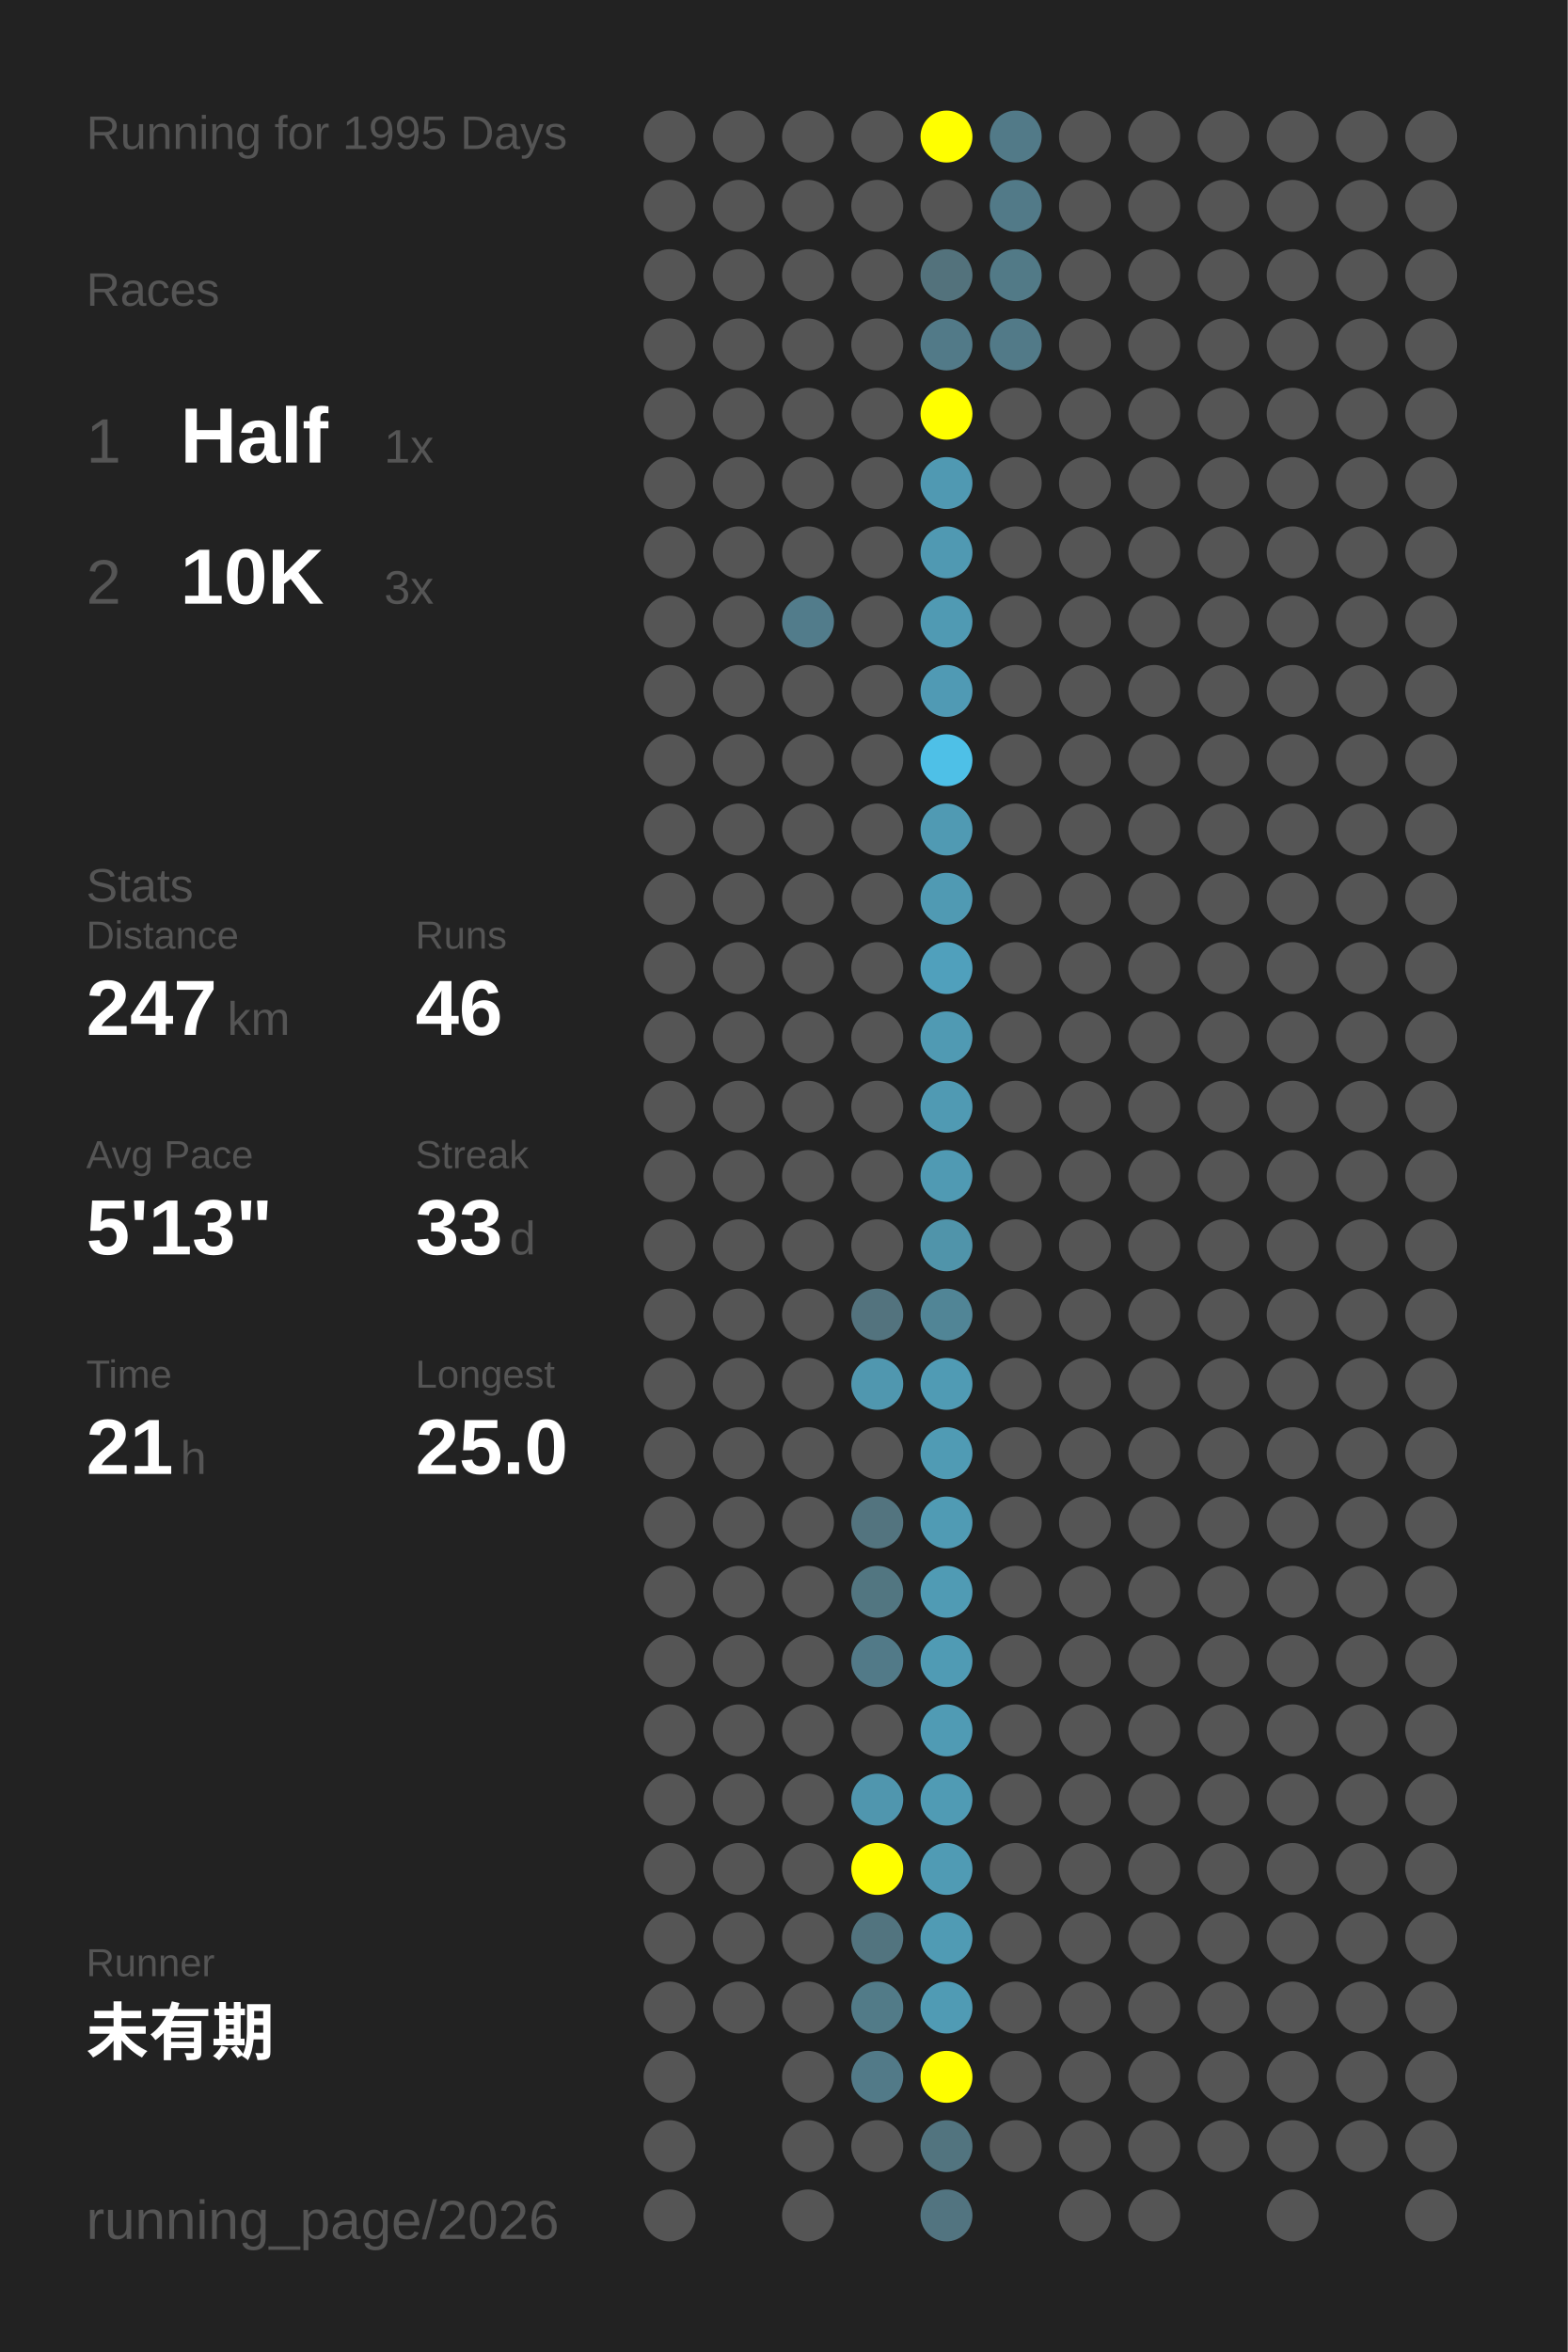
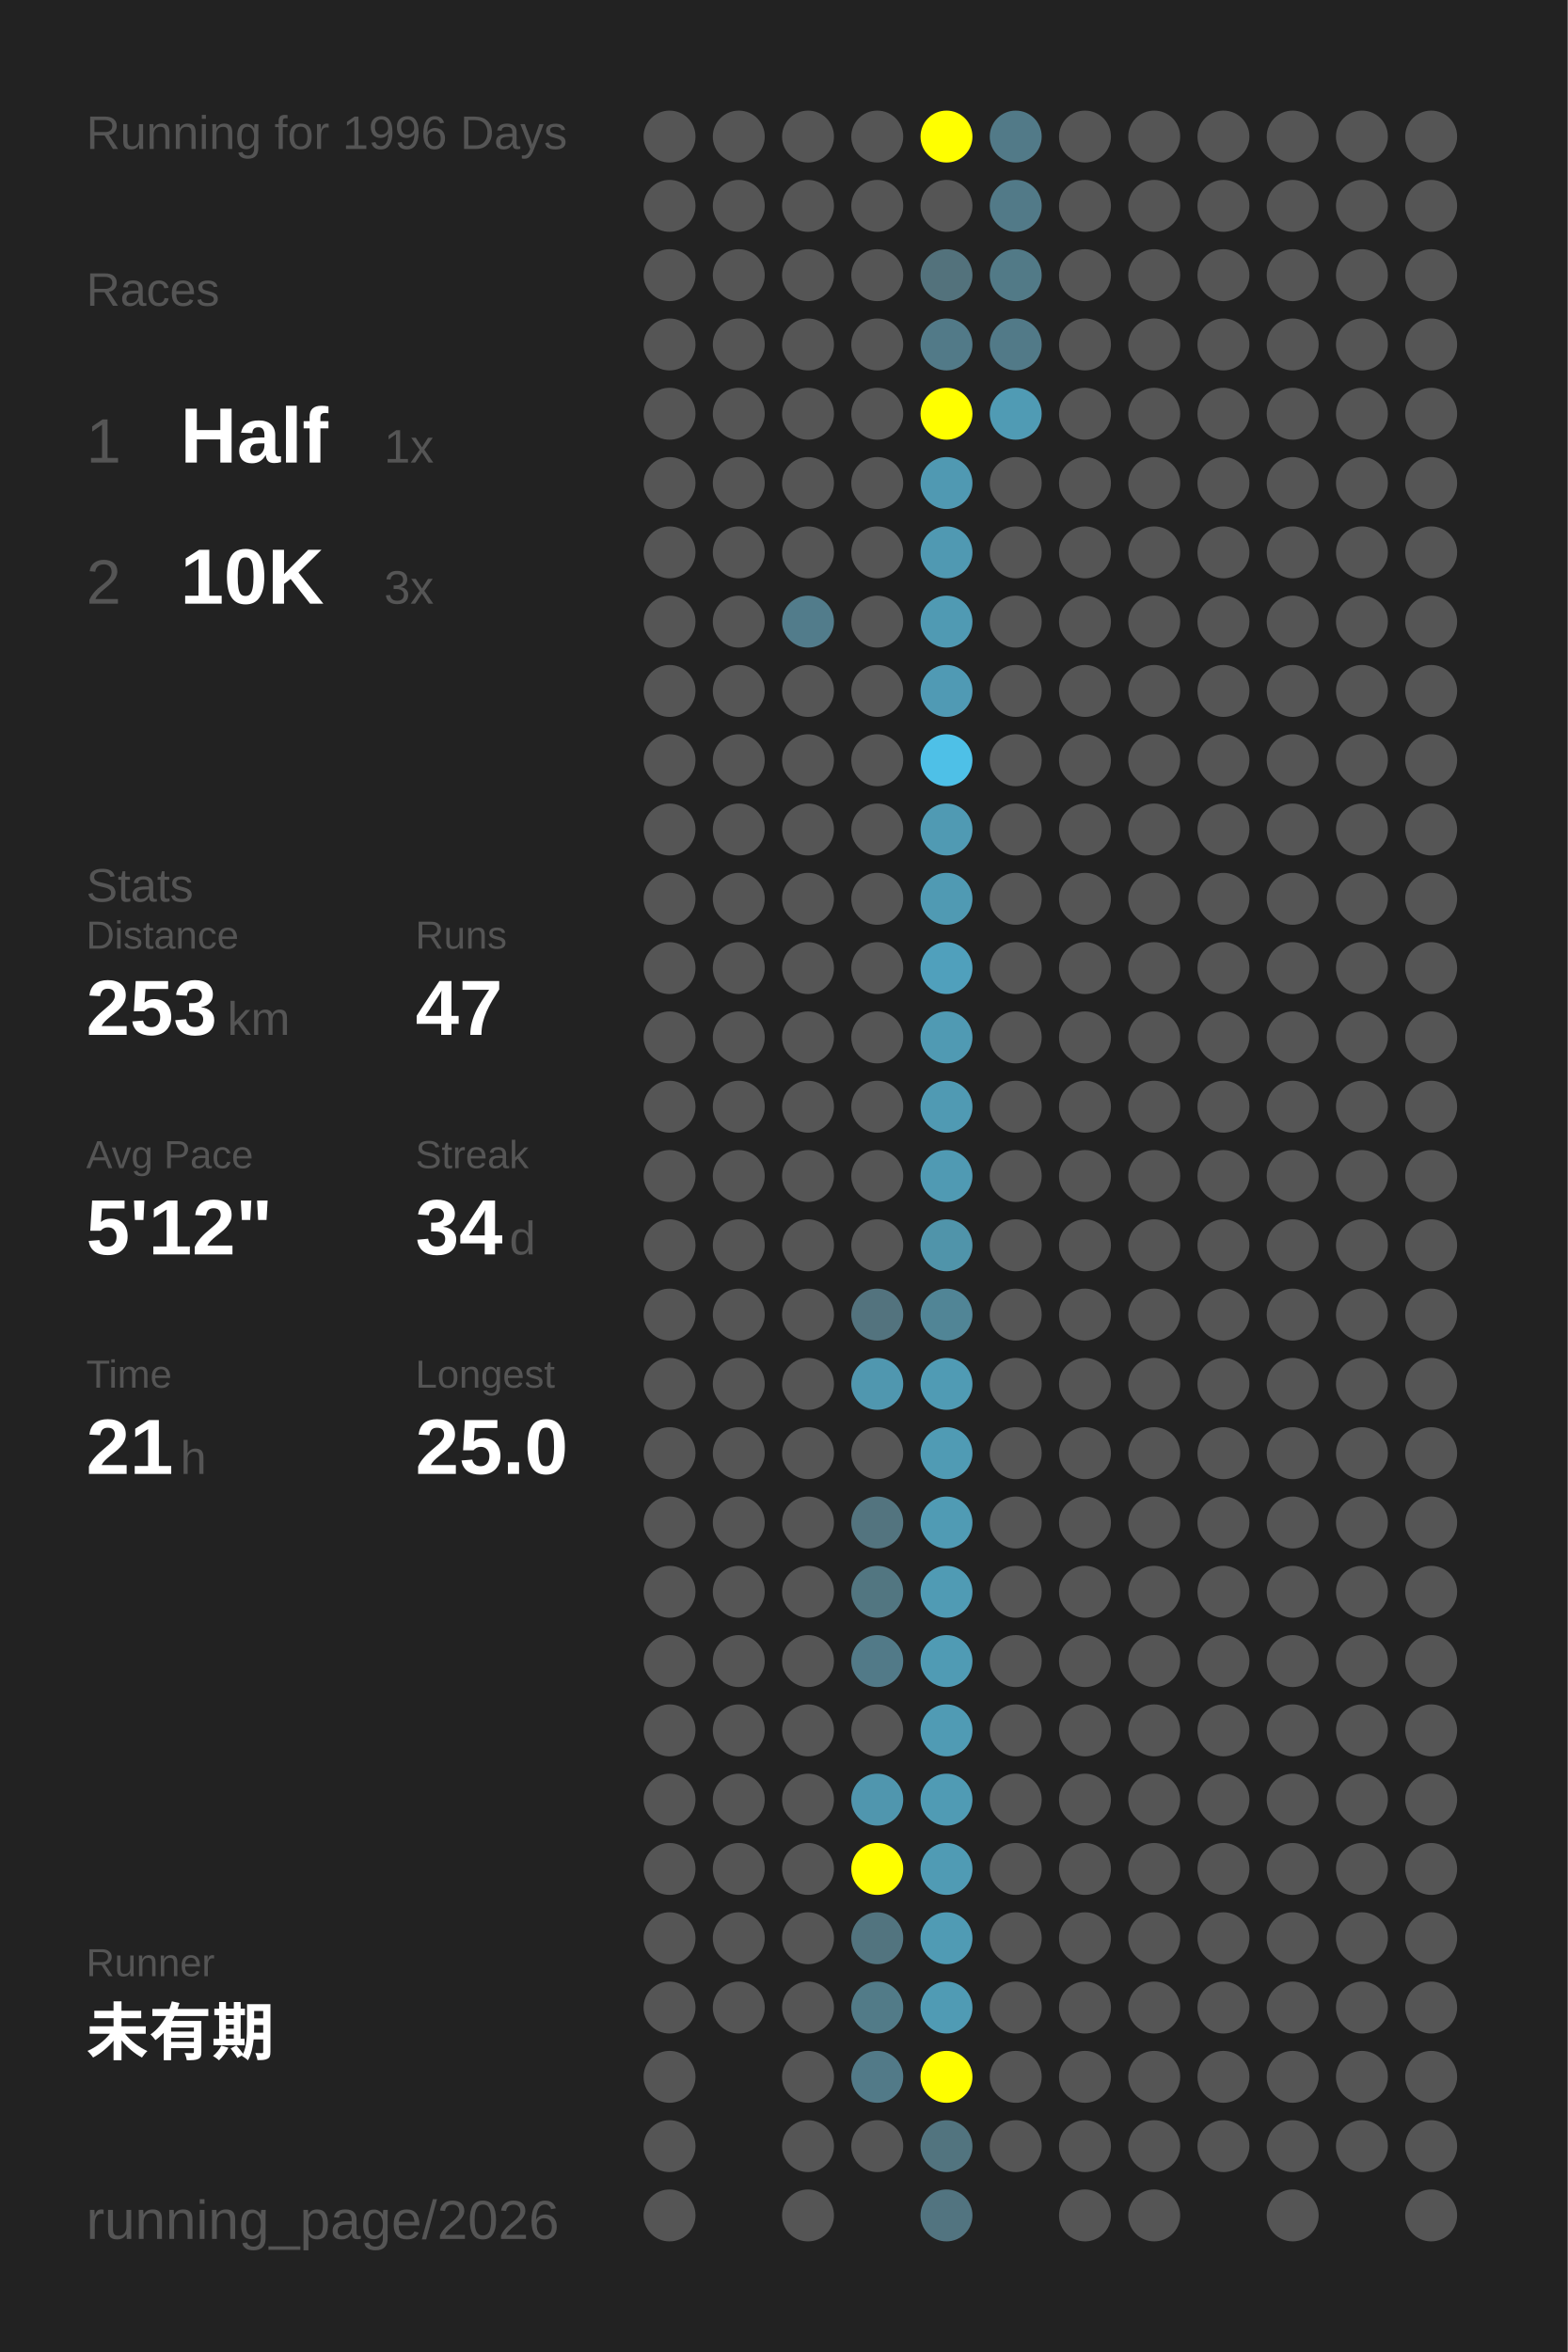
<svg xmlns="http://www.w3.org/2000/svg" baseProfile="full" height="300mm" version="1.1" viewBox="0,0,200,300" width="200mm">
  <defs />
  <rect fill="#222222" height="300" width="200" x="0" y="0" />
-   <text fill="#555555" style="font-size:6px; font-family:Arial;" x="11" y="19">Running for 1995 Days</text>
+   <text fill="#555555" style="font-size:6px; font-family:Arial;" x="11" y="19">Running for 1996 Days</text>
  <text fill="#555555" style="font-size:6px; font-family:Arial;" x="11" y="39">Races</text>
  <text fill="#555555" style="font-size:8px; font-family:Arial;" x="11" y="59">1</text>
  <text fill="#FFFFFF" style="font-size:10px; font-family:Arial; font-weight:bold;" x="23" y="59">Half</text>
  <text fill="#555555" style="font-size:6px; font-family:Arial;" x="49" y="59">1x</text>
  <text fill="#555555" style="font-size:8px; font-family:Arial;" x="11" y="77">2</text>
  <text fill="#FFFFFF" style="font-size:10px; font-family:Arial; font-weight:bold;" x="23" y="77">10K</text>
  <text fill="#555555" style="font-size:6px; font-family:Arial;" x="49" y="77">3x</text>
  <text fill="#555555" style="font-size:6px; font-family:Arial;" x="11" y="115">Stats</text>
  <text fill="#555555" style="font-size:5px; font-family:Arial;" x="11" y="121">Distance</text>
-   <text fill="#FFFFFF" style="font-size:10px; font-family:Arial; font-weight:bold;" x="11" y="132">247</text>
+   <text fill="#FFFFFF" style="font-size:10px; font-family:Arial; font-weight:bold;" x="11" y="132">253</text>
  <text fill="#555555" style="font-size:6px; font-family:Arial;" x="29" y="132">km</text>
  <text fill="#555555" style="font-size:5px; font-family:Arial;" x="53" y="121">Runs</text>
-   <text fill="#FFFFFF" style="font-size:10px; font-family:Arial; font-weight:bold;" x="53" y="132">46</text>
+   <text fill="#FFFFFF" style="font-size:10px; font-family:Arial; font-weight:bold;" x="53" y="132">47</text>
  <text fill="#555555" style="font-size:5px; font-family:Arial;" x="11" y="149">Avg Pace</text>
-   <text fill="#FFFFFF" style="font-size:10px; font-family:Arial; font-weight:bold;" x="11" y="160">5'13"</text>
+   <text fill="#FFFFFF" style="font-size:10px; font-family:Arial; font-weight:bold;" x="11" y="160">5'12"</text>
  <text fill="#555555" style="font-size:5px; font-family:Arial;" x="53" y="149">Streak</text>
-   <text fill="#FFFFFF" style="font-size:10px; font-family:Arial; font-weight:bold;" x="53" y="160">33</text>
+   <text fill="#FFFFFF" style="font-size:10px; font-family:Arial; font-weight:bold;" x="53" y="160">34</text>
  <text fill="#555555" style="font-size:6px; font-family:Arial;" x="65" y="160">d</text>
  <text fill="#555555" style="font-size:5px; font-family:Arial;" x="11" y="177">Time</text>
  <text fill="#FFFFFF" style="font-size:10px; font-family:Arial; font-weight:bold;" x="11" y="188">21</text>
  <text fill="#555555" style="font-size:6px; font-family:Arial;" x="23" y="188">h</text>
  <text fill="#555555" style="font-size:5px; font-family:Arial;" x="53" y="177">Longest</text>
  <text fill="#FFFFFF" style="font-size:10px; font-family:Arial; font-weight:bold;" x="53" y="188">25.0</text>
  <text fill="#555555" style="font-size:5px; font-family:Arial;" x="11" y="252.065">Runner</text>
  <text fill="#FFFFFF" style="font-size:8px; font-family:Arial; font-weight:bold;" x="11" y="262.065">未有期</text>
  <text fill="#555555" style="font-size:7px; font-family:Arial;" x="11" y="285.581">running_page/2026</text>
  <circle cx="85.417" cy="17.419" fill="#555555" r="3.312" />
  <circle cx="85.417" cy="26.258" fill="#555555" r="3.312" />
  <circle cx="85.417" cy="35.097" fill="#555555" r="3.312" />
  <circle cx="85.417" cy="43.935" fill="#555555" r="3.312" />
  <circle cx="85.417" cy="52.774" fill="#555555" r="3.312" />
  <circle cx="85.417" cy="61.613" fill="#555555" r="3.312" />
  <circle cx="85.417" cy="70.452" fill="#555555" r="3.312" />
  <circle cx="85.417" cy="79.29" fill="#555555" r="3.312" />
  <circle cx="85.417" cy="88.129" fill="#555555" r="3.312" />
  <circle cx="85.417" cy="96.968" fill="#555555" r="3.312" />
  <circle cx="85.417" cy="105.806" fill="#555555" r="3.312" />
  <circle cx="85.417" cy="114.645" fill="#555555" r="3.312" />
  <circle cx="85.417" cy="123.484" fill="#555555" r="3.312" />
  <circle cx="85.417" cy="132.323" fill="#555555" r="3.312" />
  <circle cx="85.417" cy="141.161" fill="#555555" r="3.312" />
  <circle cx="85.417" cy="150" fill="#555555" r="3.312" />
  <circle cx="85.417" cy="158.839" fill="#555555" r="3.312" />
  <circle cx="85.417" cy="167.677" fill="#555555" r="3.312" />
  <circle cx="85.417" cy="176.516" fill="#555555" r="3.312" />
  <circle cx="85.417" cy="185.355" fill="#555555" r="3.312" />
  <circle cx="85.417" cy="194.194" fill="#555555" r="3.312" />
  <circle cx="85.417" cy="203.032" fill="#555555" r="3.312" />
  <circle cx="85.417" cy="211.871" fill="#555555" r="3.312" />
  <circle cx="85.417" cy="220.71" fill="#555555" r="3.312" />
  <circle cx="85.417" cy="229.548" fill="#555555" r="3.312" />
  <circle cx="85.417" cy="238.387" fill="#555555" r="3.312" />
  <circle cx="85.417" cy="247.226" fill="#555555" r="3.312" />
  <circle cx="85.417" cy="256.065" fill="#555555" r="3.312" />
  <circle cx="85.417" cy="264.903" fill="#555555" r="3.312" />
  <circle cx="85.417" cy="273.742" fill="#555555" r="3.312" />
  <circle cx="85.417" cy="282.581" fill="#555555" r="3.312" />
  <circle cx="94.25" cy="17.419" fill="#555555" r="3.312" />
  <circle cx="94.25" cy="26.258" fill="#555555" r="3.312" />
  <circle cx="94.25" cy="35.097" fill="#555555" r="3.312" />
  <circle cx="94.25" cy="43.935" fill="#555555" r="3.312" />
  <circle cx="94.25" cy="52.774" fill="#555555" r="3.312" />
  <circle cx="94.25" cy="61.613" fill="#555555" r="3.312" />
  <circle cx="94.25" cy="70.452" fill="#555555" r="3.312" />
  <circle cx="94.25" cy="79.29" fill="#555555" r="3.312" />
  <circle cx="94.25" cy="88.129" fill="#555555" r="3.312" />
  <circle cx="94.25" cy="96.968" fill="#555555" r="3.312" />
  <circle cx="94.25" cy="105.806" fill="#555555" r="3.312" />
  <circle cx="94.25" cy="114.645" fill="#555555" r="3.312" />
  <circle cx="94.25" cy="123.484" fill="#555555" r="3.312" />
  <circle cx="94.25" cy="132.323" fill="#555555" r="3.312" />
  <circle cx="94.25" cy="141.161" fill="#555555" r="3.312" />
  <circle cx="94.25" cy="150" fill="#555555" r="3.312" />
  <circle cx="94.25" cy="158.839" fill="#555555" r="3.312" />
  <circle cx="94.25" cy="167.677" fill="#555555" r="3.312" />
  <circle cx="94.25" cy="176.516" fill="#555555" r="3.312" />
  <circle cx="94.25" cy="185.355" fill="#555555" r="3.312" />
  <circle cx="94.25" cy="194.194" fill="#555555" r="3.312" />
  <circle cx="94.25" cy="203.032" fill="#555555" r="3.312" />
  <circle cx="94.25" cy="211.871" fill="#555555" r="3.312" />
  <circle cx="94.25" cy="220.71" fill="#555555" r="3.312" />
  <circle cx="94.25" cy="229.548" fill="#555555" r="3.312" />
  <circle cx="94.25" cy="238.387" fill="#555555" r="3.312" />
  <circle cx="94.25" cy="247.226" fill="#555555" r="3.312" />
  <circle cx="94.25" cy="256.065" fill="#555555" r="3.312" />
  <circle cx="103.083" cy="17.419" fill="#555555" r="3.312" />
  <circle cx="103.083" cy="26.258" fill="#555555" r="3.312" />
  <circle cx="103.083" cy="35.097" fill="#555555" r="3.312" />
  <circle cx="103.083" cy="43.935" fill="#555555" r="3.312" />
  <circle cx="103.083" cy="52.774" fill="#555555" r="3.312" />
  <circle cx="103.083" cy="61.613" fill="#555555" r="3.312" />
  <circle cx="103.083" cy="70.452" fill="#555555" r="3.312" />
  <circle cx="103.083" cy="79.29" fill="#527c8b" r="3.312" />
  <circle cx="103.083" cy="88.129" fill="#555555" r="3.312" />
  <circle cx="103.083" cy="96.968" fill="#555555" r="3.312" />
  <circle cx="103.083" cy="105.806" fill="#555555" r="3.312" />
  <circle cx="103.083" cy="114.645" fill="#555555" r="3.312" />
  <circle cx="103.083" cy="123.484" fill="#555555" r="3.312" />
  <circle cx="103.083" cy="132.323" fill="#555555" r="3.312" />
  <circle cx="103.083" cy="141.161" fill="#555555" r="3.312" />
  <circle cx="103.083" cy="150" fill="#555555" r="3.312" />
  <circle cx="103.083" cy="158.839" fill="#555555" r="3.312" />
  <circle cx="103.083" cy="167.677" fill="#555555" r="3.312" />
  <circle cx="103.083" cy="176.516" fill="#555555" r="3.312" />
  <circle cx="103.083" cy="185.355" fill="#555555" r="3.312" />
  <circle cx="103.083" cy="194.194" fill="#555555" r="3.312" />
  <circle cx="103.083" cy="203.032" fill="#555555" r="3.312" />
  <circle cx="103.083" cy="211.871" fill="#555555" r="3.312" />
  <circle cx="103.083" cy="220.71" fill="#555555" r="3.312" />
  <circle cx="103.083" cy="229.548" fill="#555555" r="3.312" />
  <circle cx="103.083" cy="238.387" fill="#555555" r="3.312" />
  <circle cx="103.083" cy="247.226" fill="#555555" r="3.312" />
  <circle cx="103.083" cy="256.065" fill="#555555" r="3.312" />
  <circle cx="103.083" cy="264.903" fill="#555555" r="3.312" />
  <circle cx="103.083" cy="273.742" fill="#555555" r="3.312" />
  <circle cx="103.083" cy="282.581" fill="#555555" r="3.312" />
  <circle cx="111.917" cy="17.419" fill="#555555" r="3.312" />
  <circle cx="111.917" cy="26.258" fill="#555555" r="3.312" />
  <circle cx="111.917" cy="35.097" fill="#555555" r="3.312" />
  <circle cx="111.917" cy="43.935" fill="#555555" r="3.312" />
  <circle cx="111.917" cy="52.774" fill="#555555" r="3.312" />
  <circle cx="111.917" cy="61.613" fill="#555555" r="3.312" />
  <circle cx="111.917" cy="70.452" fill="#555555" r="3.312" />
  <circle cx="111.917" cy="79.29" fill="#555555" r="3.312" />
  <circle cx="111.917" cy="88.129" fill="#555555" r="3.312" />
  <circle cx="111.917" cy="96.968" fill="#555555" r="3.312" />
  <circle cx="111.917" cy="105.806" fill="#555555" r="3.312" />
  <circle cx="111.917" cy="114.645" fill="#555555" r="3.312" />
  <circle cx="111.917" cy="123.484" fill="#555555" r="3.312" />
  <circle cx="111.917" cy="132.323" fill="#555555" r="3.312" />
  <circle cx="111.917" cy="141.161" fill="#555555" r="3.312" />
  <circle cx="111.917" cy="150" fill="#555555" r="3.312" />
  <circle cx="111.917" cy="158.839" fill="#555555" r="3.312" />
  <circle cx="111.917" cy="167.677" fill="#53737e" r="3.312" />
  <circle cx="111.917" cy="176.516" fill="#5097af" r="3.312" />
  <circle cx="111.917" cy="185.355" fill="#555555" r="3.312" />
  <circle cx="111.917" cy="194.194" fill="#53747f" r="3.312" />
  <circle cx="111.917" cy="203.032" fill="#527681" r="3.312" />
  <circle cx="111.917" cy="211.871" fill="#527a88" r="3.312" />
  <circle cx="111.917" cy="220.71" fill="#555555" r="3.312" />
  <circle cx="111.917" cy="229.548" fill="#5096ae" r="3.312" />
  <circle cx="111.917" cy="238.387" fill="#FFFF00" r="3.312" />
  <circle cx="111.917" cy="247.226" fill="#52747f" r="3.312" />
  <circle cx="111.917" cy="256.065" fill="#527b88" r="3.312" />
  <circle cx="111.917" cy="264.903" fill="#527a88" r="3.312" />
  <circle cx="111.917" cy="273.742" fill="#555555" r="3.312" />
  <circle cx="120.75" cy="17.419" fill="#FFFF00" r="3.312" />
  <circle cx="120.75" cy="26.258" fill="#555555" r="3.312" />
  <circle cx="120.75" cy="35.097" fill="#53727c" r="3.312" />
  <circle cx="120.75" cy="43.935" fill="#527a88" r="3.312" />
  <circle cx="120.75" cy="52.774" fill="#FFFF00" r="3.312" />
  <circle cx="120.75" cy="61.613" fill="#5099b2" r="3.312" />
  <circle cx="120.75" cy="70.452" fill="#5099b2" r="3.312" />
  <circle cx="120.75" cy="79.29" fill="#509ab3" r="3.312" />
  <circle cx="120.75" cy="88.129" fill="#509ab4" r="3.312" />
  <circle cx="120.75" cy="96.968" fill="#4ec0e7" r="3.312" />
  <circle cx="120.75" cy="105.806" fill="#509ab3" r="3.312" />
  <circle cx="120.75" cy="114.645" fill="#509ab3" r="3.312" />
  <circle cx="120.75" cy="123.484" fill="#50a0bc" r="3.312" />
  <circle cx="120.75" cy="132.323" fill="#509ab3" r="3.312" />
  <circle cx="120.75" cy="141.161" fill="#509ab3" r="3.312" />
  <circle cx="120.75" cy="150" fill="#509ab3" r="3.312" />
  <circle cx="120.75" cy="158.839" fill="#5094aa" r="3.312" />
  <circle cx="120.75" cy="167.677" fill="#518596" r="3.312" />
  <circle cx="120.75" cy="176.516" fill="#509bb4" r="3.312" />
  <circle cx="120.75" cy="185.355" fill="#509bb4" r="3.312" />
  <circle cx="120.75" cy="194.194" fill="#509bb4" r="3.312" />
  <circle cx="120.75" cy="203.032" fill="#509bb4" r="3.312" />
  <circle cx="120.75" cy="211.871" fill="#509bb4" r="3.312" />
  <circle cx="120.75" cy="220.71" fill="#509bb4" r="3.312" />
  <circle cx="120.75" cy="229.548" fill="#509bb4" r="3.312" />
  <circle cx="120.75" cy="238.387" fill="#509bb4" r="3.312" />
  <circle cx="120.75" cy="247.226" fill="#509bb4" r="3.312" />
  <circle cx="120.75" cy="256.065" fill="#509bb4" r="3.312" />
  <circle cx="120.75" cy="264.903" fill="#FFFF00" r="3.312" />
  <circle cx="120.75" cy="273.742" fill="#52747f" r="3.312" />
  <circle cx="120.75" cy="282.581" fill="#527480" r="3.312" />
  <circle cx="129.583" cy="17.419" fill="#527a88" r="3.312" />
  <circle cx="129.583" cy="26.258" fill="#527a88" r="3.312" />
  <circle cx="129.583" cy="35.097" fill="#527a87" r="3.312" />
  <circle cx="129.583" cy="43.935" fill="#527a88" r="3.312" />
-   <circle cx="129.583" cy="52.774" fill="#555555" r="3.312" />
+   <circle cx="129.583" cy="52.774" fill="#509bb4" r="3.312" />
  <circle cx="129.583" cy="61.613" fill="#555555" r="3.312" />
  <circle cx="129.583" cy="70.452" fill="#555555" r="3.312" />
  <circle cx="129.583" cy="79.29" fill="#555555" r="3.312" />
  <circle cx="129.583" cy="88.129" fill="#555555" r="3.312" />
  <circle cx="129.583" cy="96.968" fill="#555555" r="3.312" />
  <circle cx="129.583" cy="105.806" fill="#555555" r="3.312" />
  <circle cx="129.583" cy="114.645" fill="#555555" r="3.312" />
  <circle cx="129.583" cy="123.484" fill="#555555" r="3.312" />
  <circle cx="129.583" cy="132.323" fill="#555555" r="3.312" />
  <circle cx="129.583" cy="141.161" fill="#555555" r="3.312" />
  <circle cx="129.583" cy="150" fill="#555555" r="3.312" />
  <circle cx="129.583" cy="158.839" fill="#555555" r="3.312" />
  <circle cx="129.583" cy="167.677" fill="#555555" r="3.312" />
  <circle cx="129.583" cy="176.516" fill="#555555" r="3.312" />
  <circle cx="129.583" cy="185.355" fill="#555555" r="3.312" />
  <circle cx="129.583" cy="194.194" fill="#555555" r="3.312" />
  <circle cx="129.583" cy="203.032" fill="#555555" r="3.312" />
  <circle cx="129.583" cy="211.871" fill="#555555" r="3.312" />
  <circle cx="129.583" cy="220.71" fill="#555555" r="3.312" />
  <circle cx="129.583" cy="229.548" fill="#555555" r="3.312" />
  <circle cx="129.583" cy="238.387" fill="#555555" r="3.312" />
  <circle cx="129.583" cy="247.226" fill="#555555" r="3.312" />
  <circle cx="129.583" cy="256.065" fill="#555555" r="3.312" />
  <circle cx="129.583" cy="264.903" fill="#555555" r="3.312" />
  <circle cx="129.583" cy="273.742" fill="#555555" r="3.312" />
  <circle cx="138.417" cy="17.419" fill="#555555" r="3.312" />
  <circle cx="138.417" cy="26.258" fill="#555555" r="3.312" />
  <circle cx="138.417" cy="35.097" fill="#555555" r="3.312" />
  <circle cx="138.417" cy="43.935" fill="#555555" r="3.312" />
  <circle cx="138.417" cy="52.774" fill="#555555" r="3.312" />
  <circle cx="138.417" cy="61.613" fill="#555555" r="3.312" />
  <circle cx="138.417" cy="70.452" fill="#555555" r="3.312" />
  <circle cx="138.417" cy="79.29" fill="#555555" r="3.312" />
  <circle cx="138.417" cy="88.129" fill="#555555" r="3.312" />
  <circle cx="138.417" cy="96.968" fill="#555555" r="3.312" />
  <circle cx="138.417" cy="105.806" fill="#555555" r="3.312" />
  <circle cx="138.417" cy="114.645" fill="#555555" r="3.312" />
  <circle cx="138.417" cy="123.484" fill="#555555" r="3.312" />
  <circle cx="138.417" cy="132.323" fill="#555555" r="3.312" />
  <circle cx="138.417" cy="141.161" fill="#555555" r="3.312" />
  <circle cx="138.417" cy="150" fill="#555555" r="3.312" />
  <circle cx="138.417" cy="158.839" fill="#555555" r="3.312" />
  <circle cx="138.417" cy="167.677" fill="#555555" r="3.312" />
  <circle cx="138.417" cy="176.516" fill="#555555" r="3.312" />
  <circle cx="138.417" cy="185.355" fill="#555555" r="3.312" />
  <circle cx="138.417" cy="194.194" fill="#555555" r="3.312" />
  <circle cx="138.417" cy="203.032" fill="#555555" r="3.312" />
  <circle cx="138.417" cy="211.871" fill="#555555" r="3.312" />
  <circle cx="138.417" cy="220.71" fill="#555555" r="3.312" />
  <circle cx="138.417" cy="229.548" fill="#555555" r="3.312" />
  <circle cx="138.417" cy="238.387" fill="#555555" r="3.312" />
  <circle cx="138.417" cy="247.226" fill="#555555" r="3.312" />
  <circle cx="138.417" cy="256.065" fill="#555555" r="3.312" />
  <circle cx="138.417" cy="264.903" fill="#555555" r="3.312" />
  <circle cx="138.417" cy="273.742" fill="#555555" r="3.312" />
  <circle cx="138.417" cy="282.581" fill="#555555" r="3.312" />
  <circle cx="147.25" cy="17.419" fill="#555555" r="3.312" />
  <circle cx="147.25" cy="26.258" fill="#555555" r="3.312" />
  <circle cx="147.25" cy="35.097" fill="#555555" r="3.312" />
  <circle cx="147.25" cy="43.935" fill="#555555" r="3.312" />
  <circle cx="147.25" cy="52.774" fill="#555555" r="3.312" />
  <circle cx="147.25" cy="61.613" fill="#555555" r="3.312" />
  <circle cx="147.25" cy="70.452" fill="#555555" r="3.312" />
  <circle cx="147.25" cy="79.29" fill="#555555" r="3.312" />
  <circle cx="147.25" cy="88.129" fill="#555555" r="3.312" />
  <circle cx="147.25" cy="96.968" fill="#555555" r="3.312" />
  <circle cx="147.25" cy="105.806" fill="#555555" r="3.312" />
  <circle cx="147.25" cy="114.645" fill="#555555" r="3.312" />
  <circle cx="147.25" cy="123.484" fill="#555555" r="3.312" />
  <circle cx="147.25" cy="132.323" fill="#555555" r="3.312" />
  <circle cx="147.25" cy="141.161" fill="#555555" r="3.312" />
  <circle cx="147.25" cy="150" fill="#555555" r="3.312" />
  <circle cx="147.25" cy="158.839" fill="#555555" r="3.312" />
  <circle cx="147.25" cy="167.677" fill="#555555" r="3.312" />
  <circle cx="147.25" cy="176.516" fill="#555555" r="3.312" />
  <circle cx="147.25" cy="185.355" fill="#555555" r="3.312" />
  <circle cx="147.25" cy="194.194" fill="#555555" r="3.312" />
  <circle cx="147.25" cy="203.032" fill="#555555" r="3.312" />
  <circle cx="147.25" cy="211.871" fill="#555555" r="3.312" />
  <circle cx="147.25" cy="220.71" fill="#555555" r="3.312" />
  <circle cx="147.25" cy="229.548" fill="#555555" r="3.312" />
  <circle cx="147.25" cy="238.387" fill="#555555" r="3.312" />
  <circle cx="147.25" cy="247.226" fill="#555555" r="3.312" />
  <circle cx="147.25" cy="256.065" fill="#555555" r="3.312" />
  <circle cx="147.25" cy="264.903" fill="#555555" r="3.312" />
  <circle cx="147.25" cy="273.742" fill="#555555" r="3.312" />
  <circle cx="147.25" cy="282.581" fill="#555555" r="3.312" />
  <circle cx="156.083" cy="17.419" fill="#555555" r="3.312" />
  <circle cx="156.083" cy="26.258" fill="#555555" r="3.312" />
  <circle cx="156.083" cy="35.097" fill="#555555" r="3.312" />
  <circle cx="156.083" cy="43.935" fill="#555555" r="3.312" />
  <circle cx="156.083" cy="52.774" fill="#555555" r="3.312" />
  <circle cx="156.083" cy="61.613" fill="#555555" r="3.312" />
  <circle cx="156.083" cy="70.452" fill="#555555" r="3.312" />
  <circle cx="156.083" cy="79.29" fill="#555555" r="3.312" />
  <circle cx="156.083" cy="88.129" fill="#555555" r="3.312" />
  <circle cx="156.083" cy="96.968" fill="#555555" r="3.312" />
  <circle cx="156.083" cy="105.806" fill="#555555" r="3.312" />
  <circle cx="156.083" cy="114.645" fill="#555555" r="3.312" />
  <circle cx="156.083" cy="123.484" fill="#555555" r="3.312" />
  <circle cx="156.083" cy="132.323" fill="#555555" r="3.312" />
  <circle cx="156.083" cy="141.161" fill="#555555" r="3.312" />
  <circle cx="156.083" cy="150" fill="#555555" r="3.312" />
  <circle cx="156.083" cy="158.839" fill="#555555" r="3.312" />
  <circle cx="156.083" cy="167.677" fill="#555555" r="3.312" />
  <circle cx="156.083" cy="176.516" fill="#555555" r="3.312" />
  <circle cx="156.083" cy="185.355" fill="#555555" r="3.312" />
  <circle cx="156.083" cy="194.194" fill="#555555" r="3.312" />
  <circle cx="156.083" cy="203.032" fill="#555555" r="3.312" />
  <circle cx="156.083" cy="211.871" fill="#555555" r="3.312" />
  <circle cx="156.083" cy="220.71" fill="#555555" r="3.312" />
  <circle cx="156.083" cy="229.548" fill="#555555" r="3.312" />
  <circle cx="156.083" cy="238.387" fill="#555555" r="3.312" />
  <circle cx="156.083" cy="247.226" fill="#555555" r="3.312" />
  <circle cx="156.083" cy="256.065" fill="#555555" r="3.312" />
  <circle cx="156.083" cy="264.903" fill="#555555" r="3.312" />
  <circle cx="156.083" cy="273.742" fill="#555555" r="3.312" />
  <circle cx="164.917" cy="17.419" fill="#555555" r="3.312" />
  <circle cx="164.917" cy="26.258" fill="#555555" r="3.312" />
  <circle cx="164.917" cy="35.097" fill="#555555" r="3.312" />
  <circle cx="164.917" cy="43.935" fill="#555555" r="3.312" />
  <circle cx="164.917" cy="52.774" fill="#555555" r="3.312" />
  <circle cx="164.917" cy="61.613" fill="#555555" r="3.312" />
  <circle cx="164.917" cy="70.452" fill="#555555" r="3.312" />
  <circle cx="164.917" cy="79.29" fill="#555555" r="3.312" />
  <circle cx="164.917" cy="88.129" fill="#555555" r="3.312" />
  <circle cx="164.917" cy="96.968" fill="#555555" r="3.312" />
  <circle cx="164.917" cy="105.806" fill="#555555" r="3.312" />
  <circle cx="164.917" cy="114.645" fill="#555555" r="3.312" />
  <circle cx="164.917" cy="123.484" fill="#555555" r="3.312" />
  <circle cx="164.917" cy="132.323" fill="#555555" r="3.312" />
  <circle cx="164.917" cy="141.161" fill="#555555" r="3.312" />
  <circle cx="164.917" cy="150" fill="#555555" r="3.312" />
  <circle cx="164.917" cy="158.839" fill="#555555" r="3.312" />
  <circle cx="164.917" cy="167.677" fill="#555555" r="3.312" />
  <circle cx="164.917" cy="176.516" fill="#555555" r="3.312" />
  <circle cx="164.917" cy="185.355" fill="#555555" r="3.312" />
  <circle cx="164.917" cy="194.194" fill="#555555" r="3.312" />
  <circle cx="164.917" cy="203.032" fill="#555555" r="3.312" />
  <circle cx="164.917" cy="211.871" fill="#555555" r="3.312" />
  <circle cx="164.917" cy="220.71" fill="#555555" r="3.312" />
  <circle cx="164.917" cy="229.548" fill="#555555" r="3.312" />
  <circle cx="164.917" cy="238.387" fill="#555555" r="3.312" />
  <circle cx="164.917" cy="247.226" fill="#555555" r="3.312" />
  <circle cx="164.917" cy="256.065" fill="#555555" r="3.312" />
  <circle cx="164.917" cy="264.903" fill="#555555" r="3.312" />
  <circle cx="164.917" cy="273.742" fill="#555555" r="3.312" />
  <circle cx="164.917" cy="282.581" fill="#555555" r="3.312" />
  <circle cx="173.75" cy="17.419" fill="#555555" r="3.312" />
  <circle cx="173.75" cy="26.258" fill="#555555" r="3.312" />
  <circle cx="173.75" cy="35.097" fill="#555555" r="3.312" />
  <circle cx="173.75" cy="43.935" fill="#555555" r="3.312" />
  <circle cx="173.75" cy="52.774" fill="#555555" r="3.312" />
  <circle cx="173.75" cy="61.613" fill="#555555" r="3.312" />
  <circle cx="173.75" cy="70.452" fill="#555555" r="3.312" />
  <circle cx="173.75" cy="79.29" fill="#555555" r="3.312" />
  <circle cx="173.75" cy="88.129" fill="#555555" r="3.312" />
  <circle cx="173.75" cy="96.968" fill="#555555" r="3.312" />
  <circle cx="173.75" cy="105.806" fill="#555555" r="3.312" />
  <circle cx="173.75" cy="114.645" fill="#555555" r="3.312" />
  <circle cx="173.75" cy="123.484" fill="#555555" r="3.312" />
  <circle cx="173.75" cy="132.323" fill="#555555" r="3.312" />
  <circle cx="173.75" cy="141.161" fill="#555555" r="3.312" />
  <circle cx="173.75" cy="150" fill="#555555" r="3.312" />
  <circle cx="173.75" cy="158.839" fill="#555555" r="3.312" />
  <circle cx="173.75" cy="167.677" fill="#555555" r="3.312" />
  <circle cx="173.75" cy="176.516" fill="#555555" r="3.312" />
  <circle cx="173.75" cy="185.355" fill="#555555" r="3.312" />
  <circle cx="173.75" cy="194.194" fill="#555555" r="3.312" />
  <circle cx="173.75" cy="203.032" fill="#555555" r="3.312" />
  <circle cx="173.75" cy="211.871" fill="#555555" r="3.312" />
  <circle cx="173.75" cy="220.71" fill="#555555" r="3.312" />
  <circle cx="173.75" cy="229.548" fill="#555555" r="3.312" />
  <circle cx="173.75" cy="238.387" fill="#555555" r="3.312" />
  <circle cx="173.75" cy="247.226" fill="#555555" r="3.312" />
  <circle cx="173.75" cy="256.065" fill="#555555" r="3.312" />
  <circle cx="173.75" cy="264.903" fill="#555555" r="3.312" />
  <circle cx="173.75" cy="273.742" fill="#555555" r="3.312" />
  <circle cx="182.583" cy="17.419" fill="#555555" r="3.312" />
  <circle cx="182.583" cy="26.258" fill="#555555" r="3.312" />
  <circle cx="182.583" cy="35.097" fill="#555555" r="3.312" />
  <circle cx="182.583" cy="43.935" fill="#555555" r="3.312" />
  <circle cx="182.583" cy="52.774" fill="#555555" r="3.312" />
  <circle cx="182.583" cy="61.613" fill="#555555" r="3.312" />
  <circle cx="182.583" cy="70.452" fill="#555555" r="3.312" />
  <circle cx="182.583" cy="79.29" fill="#555555" r="3.312" />
  <circle cx="182.583" cy="88.129" fill="#555555" r="3.312" />
  <circle cx="182.583" cy="96.968" fill="#555555" r="3.312" />
  <circle cx="182.583" cy="105.806" fill="#555555" r="3.312" />
  <circle cx="182.583" cy="114.645" fill="#555555" r="3.312" />
  <circle cx="182.583" cy="123.484" fill="#555555" r="3.312" />
  <circle cx="182.583" cy="132.323" fill="#555555" r="3.312" />
  <circle cx="182.583" cy="141.161" fill="#555555" r="3.312" />
  <circle cx="182.583" cy="150" fill="#555555" r="3.312" />
  <circle cx="182.583" cy="158.839" fill="#555555" r="3.312" />
  <circle cx="182.583" cy="167.677" fill="#555555" r="3.312" />
  <circle cx="182.583" cy="176.516" fill="#555555" r="3.312" />
  <circle cx="182.583" cy="185.355" fill="#555555" r="3.312" />
  <circle cx="182.583" cy="194.194" fill="#555555" r="3.312" />
  <circle cx="182.583" cy="203.032" fill="#555555" r="3.312" />
  <circle cx="182.583" cy="211.871" fill="#555555" r="3.312" />
  <circle cx="182.583" cy="220.71" fill="#555555" r="3.312" />
  <circle cx="182.583" cy="229.548" fill="#555555" r="3.312" />
  <circle cx="182.583" cy="238.387" fill="#555555" r="3.312" />
  <circle cx="182.583" cy="247.226" fill="#555555" r="3.312" />
  <circle cx="182.583" cy="256.065" fill="#555555" r="3.312" />
  <circle cx="182.583" cy="264.903" fill="#555555" r="3.312" />
  <circle cx="182.583" cy="273.742" fill="#555555" r="3.312" />
  <circle cx="182.583" cy="282.581" fill="#555555" r="3.312" />
</svg>
